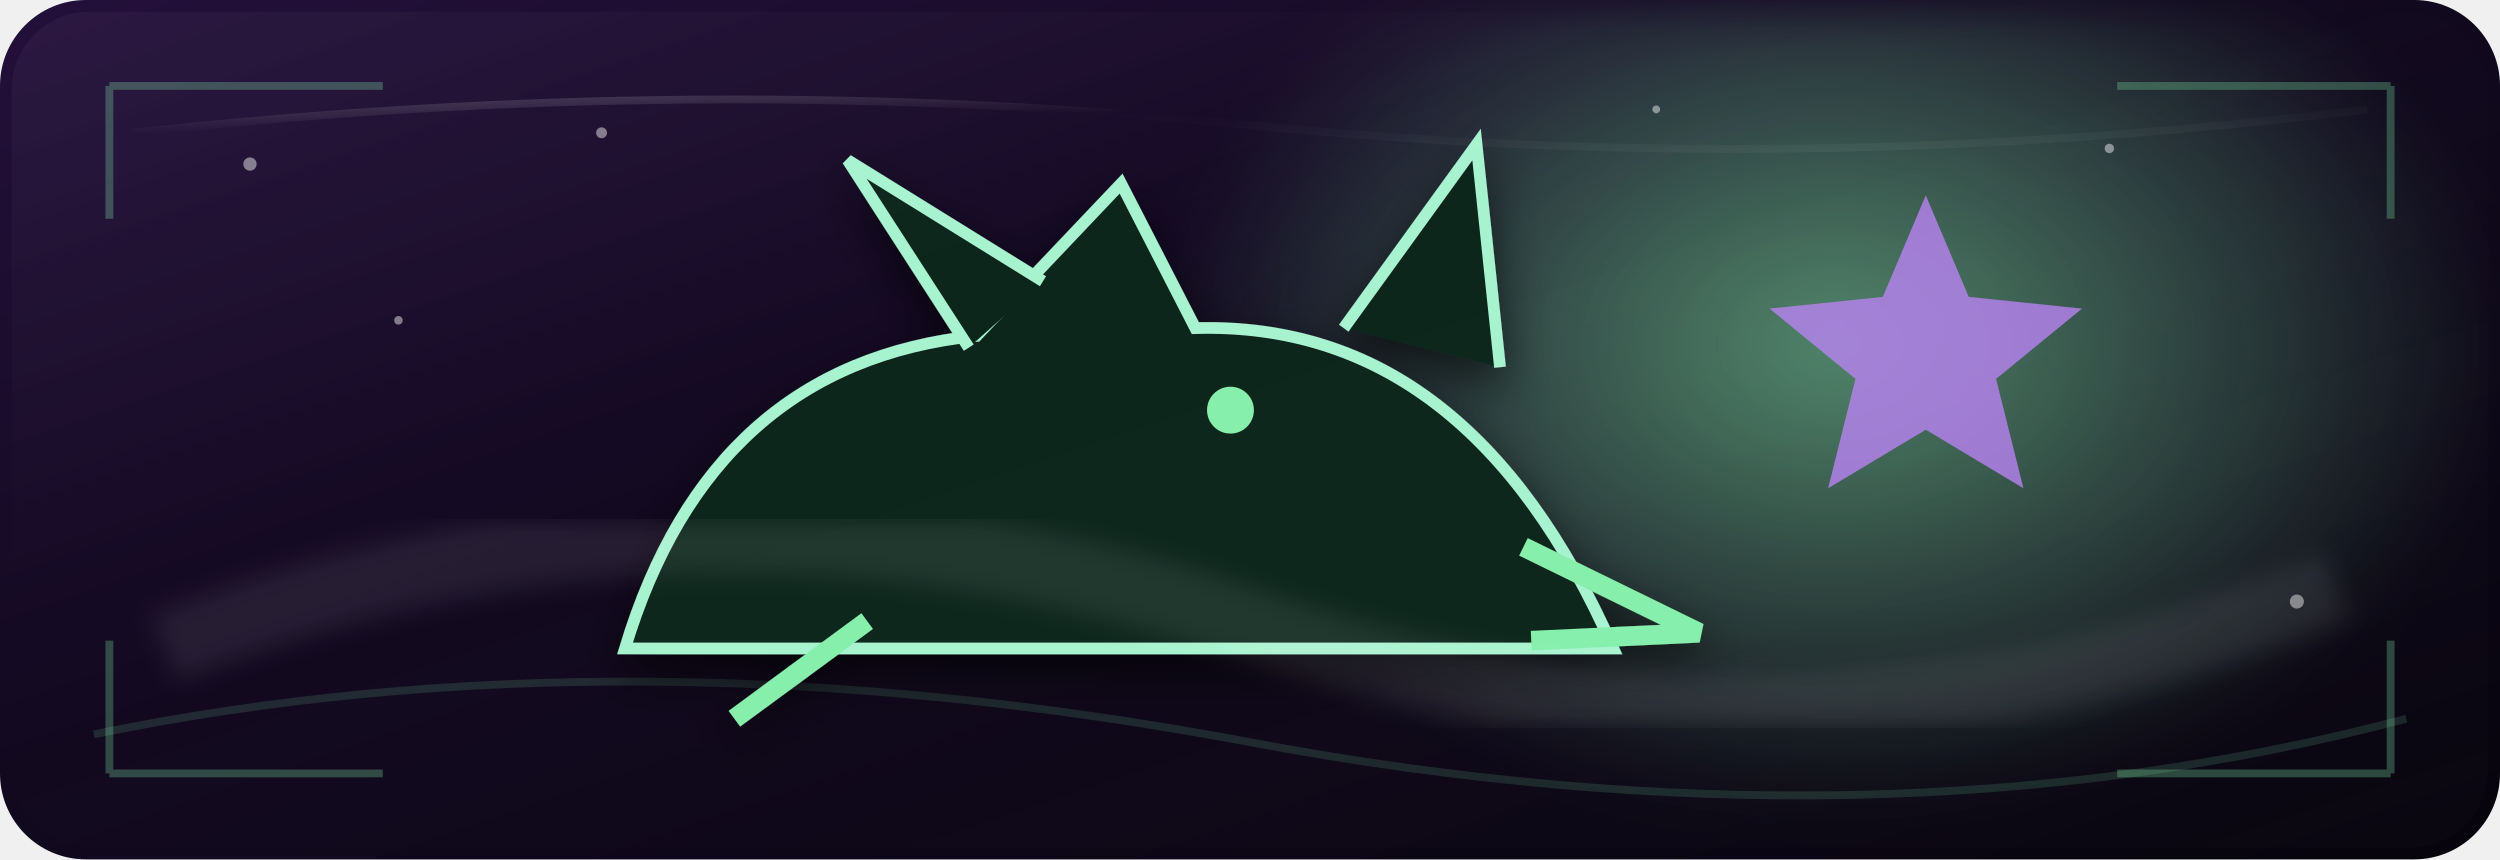
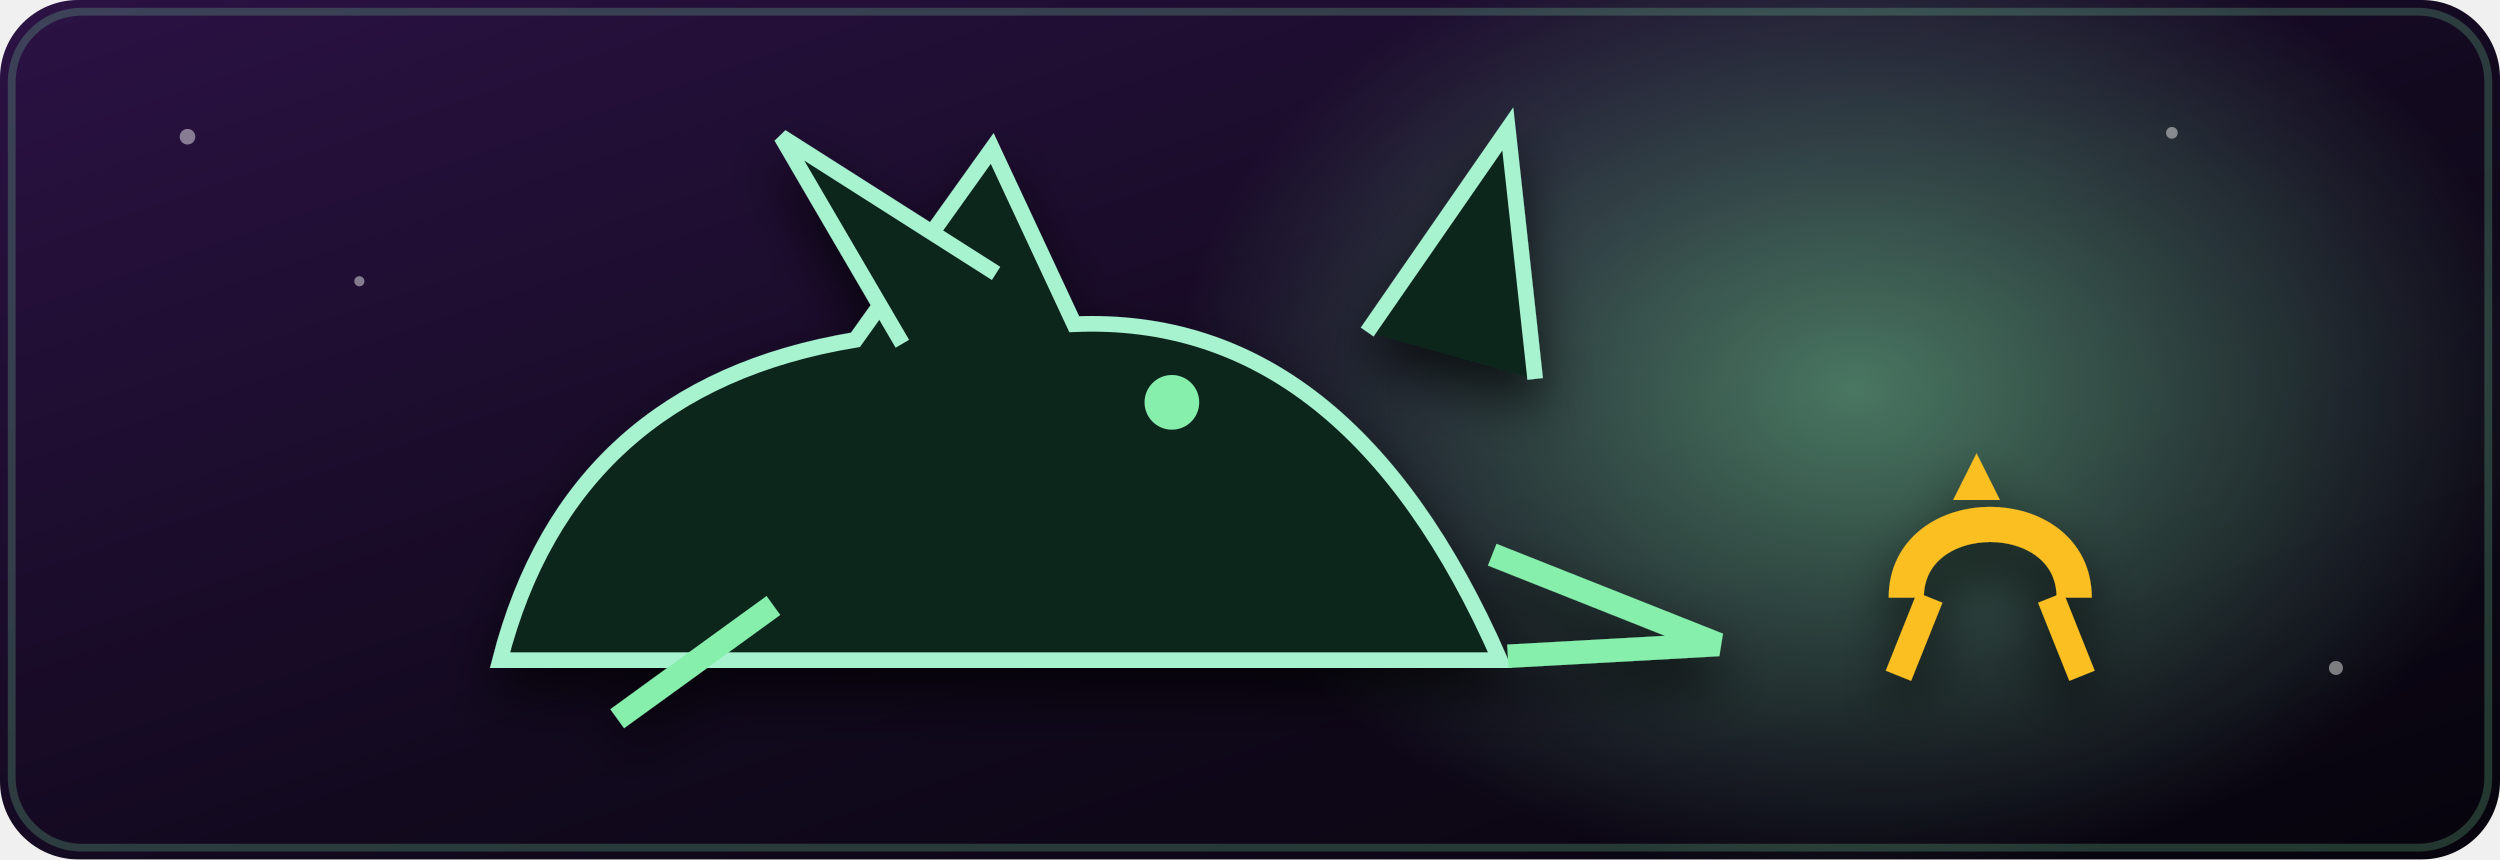
<svg xmlns="http://www.w3.org/2000/svg" viewBox="0 0 640 220" aria-hidden="true">
  <defs>
-     <linearGradient id="bg" x1="0" y1="0" x2="1" y2="1">
-       <stop stop-color="#24103b" />
-       <stop offset=".45" stop-color="#12091f" />
+     <linearGradient id="b" x2="1" y2="1">
+       <stop stop-color="#2b1244" />
+       <stop offset=".55" stop-color="#12091e" />
      <stop offset="1" stop-color="#07040d" />
    </linearGradient>
-     <radialGradient id="aura">
-       <stop stop-color="#86efac" stop-opacity=".55" />
+     <radialGradient id="g">
+       <stop stop-color="#86efac" stop-opacity=".48" />
      <stop offset="1" stop-color="#86efac" stop-opacity="0" />
    </radialGradient>
-     <linearGradient id="metal" x1="0" y1="0" x2="1" y2="1">
-       <stop stop-color="#fff" />
-       <stop offset=".3" stop-color="#86efac" />
-       <stop offset="1" stop-color="#14532d" />
-     </linearGradient>
-     <filter id="glow">
-       <feGaussianBlur stdDeviation="8" />
-     </filter>
-     <filter id="shadow">
-       <feDropShadow dx="0" dy="5" stdDeviation="6" flood-color="#000" flood-opacity=".65" />
-     </filter>
-     <linearGradient id="artShine" x1="0" y1="0" x2="1" y2="1">
-       <stop stop-color="#fff" stop-opacity=".18" />
-       <stop offset=".35" stop-color="#fff" stop-opacity="0" />
-       <stop offset="1" stop-color="#fff" stop-opacity=".05" />
-     </linearGradient>
-     <filter id="artGlow">
-       <feGaussianBlur stdDeviation="3" />
+     <filter id="s">
+       <feDropShadow dx="0" dy="7" stdDeviation="7" flood-color="#000" flood-opacity=".7" />
    </filter>
  </defs>
-   <rect width="640" height="220" rx="22" fill="url(#bg)" />
-   <ellipse cx="470" cy="88" rx="170" ry="120" fill="url(#aura)" filter="url(#glow)" />
-   <g opacity=".45" fill="#fff">
-     <circle cx="64" cy="42" r="1.7" />
-     <circle cx="102" cy="82" r="1.1" />
-     <circle cx="154" cy="34" r="1.4" />
-     <circle cx="540" cy="38" r="1.2" />
-     <circle cx="588" cy="154" r="1.8" />
-     <circle cx="424" cy="28" r="1" />
+   <rect width="640" height="220" rx="20" fill="url(#b)" />
+   <ellipse cx="475" cy="100" rx="175" ry="125" fill="url(#g)" />
+   <g fill="#fff" opacity=".45">
+     <circle cx="48" cy="35" r="2" />
+     <circle cx="92" cy="72" r="1.3" />
+     <circle cx="556" cy="34" r="1.5" />
+     <circle cx="598" cy="171" r="1.8" />
  </g>
-   <path d="M24 188 Q160 160 320 190 T616 184" fill="none" stroke="#86efac" stroke-opacity=".14" stroke-width="2" />
-   <g filter="url(#shadow)">
-     <path d="M160 166q22-73 90-80l37-39 19 37q70-2 107 82H160z" fill="#10251f" stroke="#a7f3d0" stroke-width="3" />
-     <path d="M248 89l-31-48 50 31M344 84l34-47 6 57" fill="#10251f" stroke="#a7f3d0" stroke-width="3" />
-     <circle cx="315" cy="105" r="6" fill="#86efac" />
-     <path d="M390 140l45 22-43 2M222 159l-34 25" fill="none" stroke="#86efac" stroke-width="5" />
+   <g filter="url(#s)">
+     <path d="M128 169q18-70 91-82l35-49 21 45q70-3 109 86H128z" fill="#10251f" stroke="#a7f3d0" stroke-width="4" />
+     <path d="M231 88l-31-53 55 35M350 85l36-52 7 64" fill="#10251f" stroke="#a7f3d0" stroke-width="4" />
+     <circle cx="300" cy="103" r="7" fill="#86efac" />
+     <path d="M382 142l58 23-54 3M198 155l-40 29" fill="none" stroke="#86efac" stroke-width="6" />
+     <path d="M488 153c0-25 43-25 43 0" fill="none" stroke="#fbbf24" stroke-width="9" />
+     <path d="M494 153l-8 20M525 153l8 20" stroke="#fbbf24" stroke-width="7" />
+     <path d="M500 128l6-12 6 12" fill="#fbbf24" />
  </g>
-   <path d="M493 50l11 26 29 3-22 18 7 28-25-15-25 15 7-28-22-18 29-3z" fill="#c084fc" opacity=".75" />
-   <path d="M28 22h70M28 22v34M612 22h-70M612 22v34M28 198h70M28 198v-34M612 198h-70M612 198v-34" fill="none" stroke="#86efac" stroke-opacity=".28" stroke-width="2" />
-   <path d="M42 166 Q180 112 320 160 T598 150" fill="none" stroke="#fff" stroke-opacity=".08" stroke-width="18" filter="url(#artGlow)" />
-   <path d="M34 34 Q180 18 320 32 T606 28" fill="none" stroke="url(#artShine)" stroke-width="2" />
-   <rect x="3" y="3" width="634" height="214" rx="20" fill="url(#artShine)" opacity=".22" pointer-events="none" />
+   <rect x="3" y="3" width="634" height="214" rx="18" fill="none" stroke="#86efac" stroke-opacity=".22" stroke-width="2" />
</svg>
